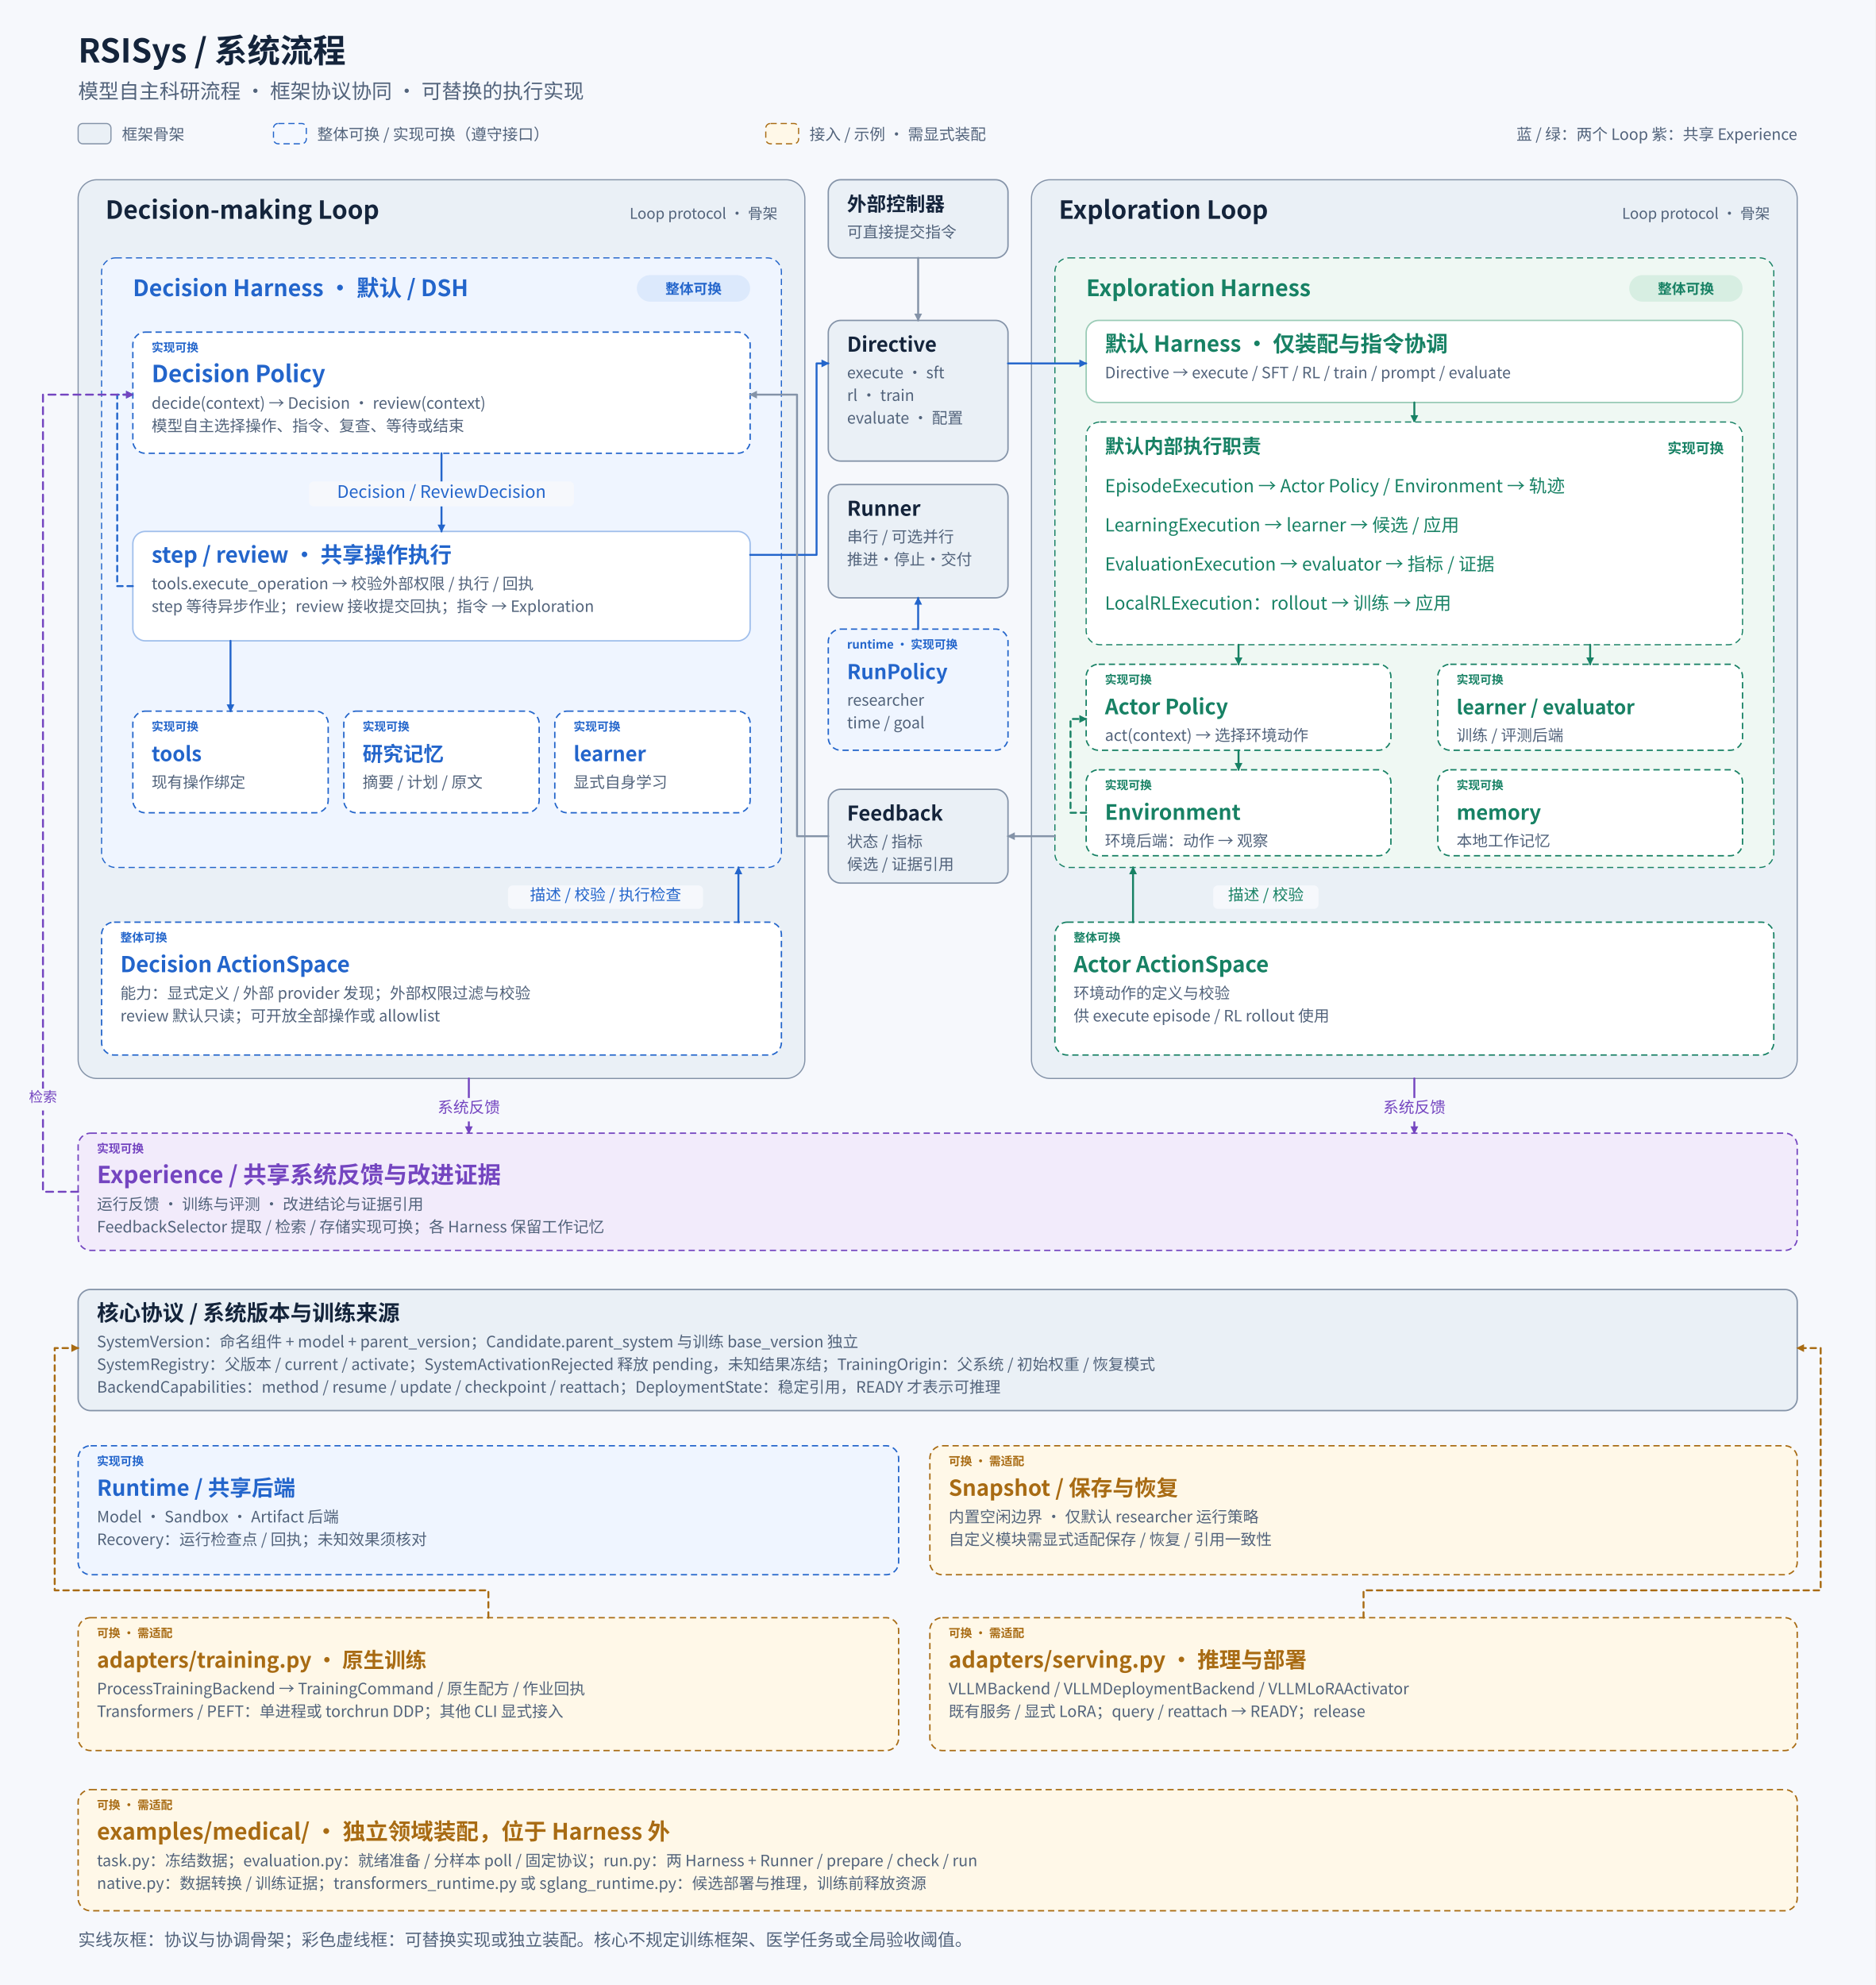
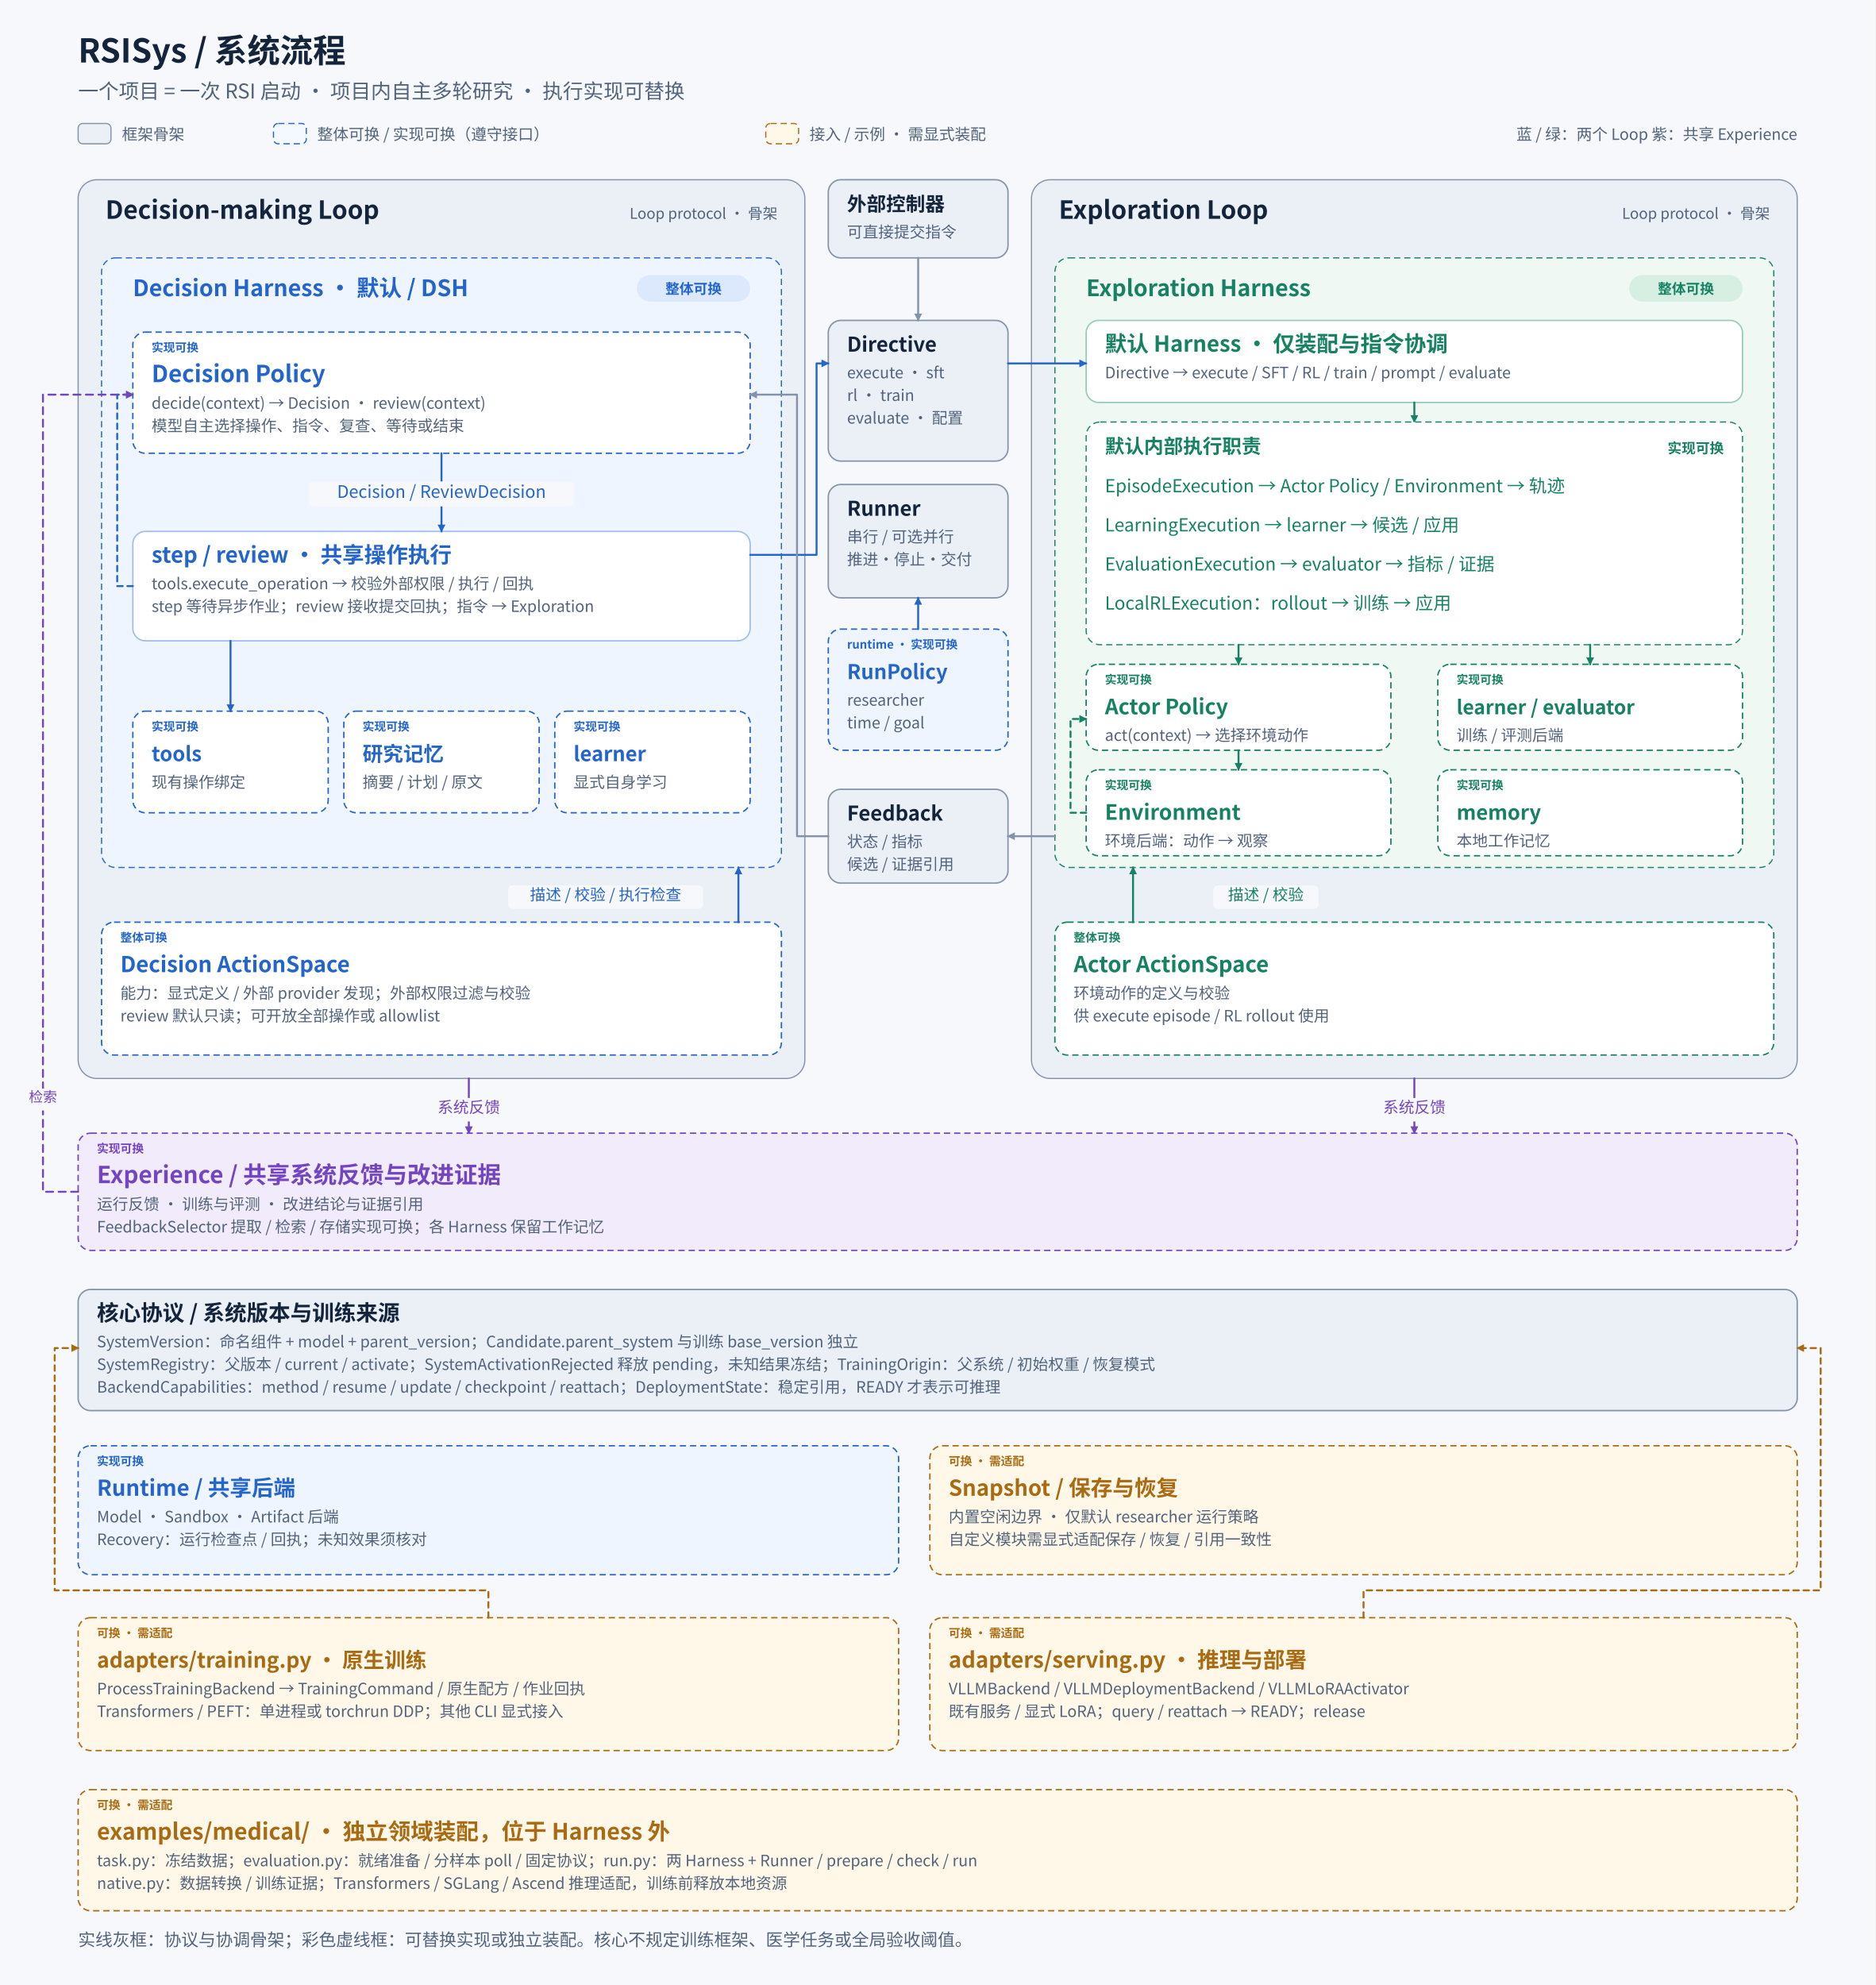
<svg xmlns="http://www.w3.org/2000/svg" width="2400" height="2540" viewBox="0 0 2400 2540" role="img" aria-labelledby="title desc">
  <defs>
    <marker id="arrow-gray" markerWidth="10" markerHeight="10" refX="8.7" refY="5" orient="auto" markerUnits="userSpaceOnUse">
      <path d="M 0 0 L 10 5 L 0 10 Z" fill="#8493A8" />
    </marker>
    <marker id="arrow-blue" markerWidth="10" markerHeight="10" refX="8.7" refY="5" orient="auto" markerUnits="userSpaceOnUse">
      <path d="M 0 0 L 10 5 L 0 10 Z" fill="#2365CB" />
    </marker>
    <marker id="arrow-green" markerWidth="10" markerHeight="10" refX="8.7" refY="5" orient="auto" markerUnits="userSpaceOnUse">
      <path d="M 0 0 L 10 5 L 0 10 Z" fill="#178164" />
    </marker>
    <marker id="arrow-purple" markerWidth="10" markerHeight="10" refX="8.7" refY="5" orient="auto" markerUnits="userSpaceOnUse">
      <path d="M 0 0 L 10 5 L 0 10 Z" fill="#7445C0" />
    </marker>
    <marker id="arrow-amber" markerWidth="10" markerHeight="10" refX="8.7" refY="5" orient="auto" markerUnits="userSpaceOnUse">
      <path d="M 0 0 L 10 5 L 0 10 Z" fill="#A86B13" />
    </marker>
  </defs>
  <rect width="2400" height="2540" fill="#F6F8FC" />
  <text x="100" y="80" font-family="'PingFang SC', 'Noto Sans CJK SC', 'Microsoft YaHei', sans-serif" font-size="42" font-weight="750" fill="#14243B" text-anchor="start">RSISys / 系统流程</text>
-   <text x="100" y="126" font-family="'PingFang SC', 'Noto Sans CJK SC', 'Microsoft YaHei', sans-serif" font-size="26" font-weight="400" fill="#52637B" text-anchor="start">模型自主科研流程 · 框架协议协同 · 可替换的执行实现</text>
+   <text x="100" y="126" font-family="'PingFang SC', 'Noto Sans CJK SC', 'Microsoft YaHei', sans-serif" font-size="26" font-weight="400" fill="#52637B" text-anchor="start">一个项目 = 一次 RSI 启动 · 项目内自主多轮研究 · 执行实现可替换</text>
  <rect x="100" y="158" width="42" height="26" rx="6" fill="#EAF0F6" stroke="#8493A8" stroke-width="1.5" />
  <text x="156" y="179" font-family="'PingFang SC', 'Noto Sans CJK SC', 'Microsoft YaHei', sans-serif" font-size="20" font-weight="400" fill="#52637B" text-anchor="start">框架骨架</text>
  <rect x="350" y="158" width="42" height="26" rx="6" fill="#F4F8FF" stroke="#2365CB" stroke-width="1.5" stroke-dasharray="8 5" />
  <text x="406" y="179" font-family="'PingFang SC', 'Noto Sans CJK SC', 'Microsoft YaHei', sans-serif" font-size="20" font-weight="400" fill="#52637B" text-anchor="start">整体可换 / 实现可换（遵守接口）</text>
  <rect x="980" y="158" width="42" height="26" rx="6" fill="#FFF8E8" stroke="#A86B13" stroke-width="1.5" stroke-dasharray="8 5" />
  <text x="1036" y="179" font-family="'PingFang SC', 'Noto Sans CJK SC', 'Microsoft YaHei', sans-serif" font-size="20" font-weight="400" fill="#52637B" text-anchor="start">接入 / 示例 · 需显式装配</text>
  <text x="2300" y="179" font-family="'PingFang SC', 'Noto Sans CJK SC', 'Microsoft YaHei', sans-serif" font-size="20" font-weight="400" fill="#52637B" text-anchor="end">蓝 / 绿：两个 Loop    紫：共享 Experience</text>
  <rect x="100" y="230" width="930" height="1150" rx="24" fill="#EAF0F6" stroke="#8493A8" stroke-width="1.5" />
  <text x="135" y="280" font-family="'PingFang SC', 'Noto Sans CJK SC', 'Microsoft YaHei', sans-serif" font-size="32" font-weight="700" fill="#14243B" text-anchor="start">Decision-making Loop</text>
  <text x="995" y="280" font-family="'PingFang SC', 'Noto Sans CJK SC', 'Microsoft YaHei', sans-serif" font-size="19" font-weight="400" fill="#52637B" text-anchor="end">Loop protocol · 骨架</text>
  <rect x="1320" y="230" width="980" height="1150" rx="24" fill="#EAF0F6" stroke="#8493A8" stroke-width="1.5" />
  <text x="1355" y="280" font-family="'PingFang SC', 'Noto Sans CJK SC', 'Microsoft YaHei', sans-serif" font-size="32" font-weight="700" fill="#14243B" text-anchor="start">Exploration Loop</text>
  <text x="2265" y="280" font-family="'PingFang SC', 'Noto Sans CJK SC', 'Microsoft YaHei', sans-serif" font-size="19" font-weight="400" fill="#52637B" text-anchor="end">Loop protocol · 骨架</text>
  <g id="decision-harness">
    <rect x="130" y="330" width="870" height="780" rx="18" fill="#EFF5FF" stroke="#2365CB" stroke-width="1.5" stroke-dasharray="8 5" />
    <text x="170" y="379" font-family="'PingFang SC', 'Noto Sans CJK SC', 'Microsoft YaHei', sans-serif" font-size="29" font-weight="650" fill="#2365CB" text-anchor="start">Decision Harness · 默认 / DSH</text>
    <rect x="815" y="352" width="145" height="34" rx="17" fill="#DCE9FC" stroke="none" stroke-width="0" />
    <text x="887.5" y="376" font-family="'PingFang SC', 'Noto Sans CJK SC', 'Microsoft YaHei', sans-serif" font-size="18" font-weight="600" fill="#2365CB" text-anchor="middle">整体可换</text>
    <g id="decision-policy">
      <rect x="170" y="425" width="790" height="155" rx="16" fill="#FFFFFF" stroke="#2365CB" stroke-width="1.8" stroke-dasharray="8 5" />
      <text x="194" y="450" font-family="'PingFang SC', 'Noto Sans CJK SC', 'Microsoft YaHei', sans-serif" font-size="15" font-weight="700" fill="#2365CB" text-anchor="start">实现可换</text>
      <text x="194" y="489" font-family="'PingFang SC', 'Noto Sans CJK SC', 'Microsoft YaHei', sans-serif" font-size="30" font-weight="650" fill="#2365CB" text-anchor="start">Decision Policy</text>
      <text x="194" y="523" font-family="'PingFang SC', 'Noto Sans CJK SC', 'Microsoft YaHei', sans-serif" font-size="20" font-weight="400" fill="#52637B" text-anchor="start">decide(context) → Decision · review(context)</text>
      <text x="194" y="552" font-family="'PingFang SC', 'Noto Sans CJK SC', 'Microsoft YaHei', sans-serif" font-size="20" font-weight="400" fill="#52637B" text-anchor="start">模型自主选择操作、指令、复查、等待或结束</text>
    </g>
    <g id="decision-execution">
      <rect x="170" y="680" width="790" height="140" rx="16" fill="#FFFFFF" stroke="#9FBEEB" stroke-width="1.8" />
      <text x="194" y="720" font-family="'PingFang SC', 'Noto Sans CJK SC', 'Microsoft YaHei', sans-serif" font-size="28" font-weight="650" fill="#2365CB" text-anchor="start">step / review · 共享操作执行</text>
      <text x="194" y="754" font-family="'PingFang SC', 'Noto Sans CJK SC', 'Microsoft YaHei', sans-serif" font-size="20" font-weight="400" fill="#52637B" text-anchor="start">tools.execute_operation → 校验外部权限 / 执行 / 回执</text>
      <text x="194" y="783" font-family="'PingFang SC', 'Noto Sans CJK SC', 'Microsoft YaHei', sans-serif" font-size="20" font-weight="400" fill="#52637B" text-anchor="start">step 等待异步作业；review 接收提交回执；指令 → Exploration</text>
    </g>
    <path d="M 565 580 V 680" fill="none" stroke="#2365CB" stroke-width="2.5" stroke-linejoin="round" stroke-linecap="round" marker-end="url(#arrow-blue)" />
    <rect x="395.5" y="616" width="339.0" height="32" rx="6" fill="#F6F8FC" stroke="none" stroke-width="0" />
    <text x="565" y="637" font-family="'PingFang SC', 'Noto Sans CJK SC', 'Microsoft YaHei', sans-serif" font-size="22" font-weight="400" fill="#2365CB" text-anchor="middle">Decision / ReviewDecision</text>
    <path d="M 170 750 H 150 V 505 H 170" fill="none" stroke="#2365CB" stroke-width="2.5" stroke-linejoin="round" stroke-linecap="round" marker-end="url(#arrow-blue)" stroke-dasharray="7 6" />
    <g id="decision-tools">
      <rect x="170" y="910" width="250" height="130" rx="16" fill="#FFFFFF" stroke="#2365CB" stroke-width="1.8" stroke-dasharray="8 5" />
      <text x="194" y="935" font-family="'PingFang SC', 'Noto Sans CJK SC', 'Microsoft YaHei', sans-serif" font-size="15" font-weight="700" fill="#2365CB" text-anchor="start">实现可换</text>
      <text x="194" y="974" font-family="'PingFang SC', 'Noto Sans CJK SC', 'Microsoft YaHei', sans-serif" font-size="26" font-weight="650" fill="#2365CB" text-anchor="start">tools</text>
      <text x="194" y="1008" font-family="'PingFang SC', 'Noto Sans CJK SC', 'Microsoft YaHei', sans-serif" font-size="20" font-weight="400" fill="#52637B" text-anchor="start">现有操作绑定</text>
    </g>
    <g id="decision-memory">
      <rect x="440" y="910" width="250" height="130" rx="16" fill="#FFFFFF" stroke="#2365CB" stroke-width="1.8" stroke-dasharray="8 5" />
      <text x="464" y="935" font-family="'PingFang SC', 'Noto Sans CJK SC', 'Microsoft YaHei', sans-serif" font-size="15" font-weight="700" fill="#2365CB" text-anchor="start">实现可换</text>
      <text x="464" y="974" font-family="'PingFang SC', 'Noto Sans CJK SC', 'Microsoft YaHei', sans-serif" font-size="26" font-weight="650" fill="#2365CB" text-anchor="start">研究记忆</text>
      <text x="464" y="1008" font-family="'PingFang SC', 'Noto Sans CJK SC', 'Microsoft YaHei', sans-serif" font-size="20" font-weight="400" fill="#52637B" text-anchor="start">摘要 / 计划 / 原文</text>
    </g>
    <g id="decision-learner">
      <rect x="710" y="910" width="250" height="130" rx="16" fill="#FFFFFF" stroke="#2365CB" stroke-width="1.8" stroke-dasharray="8 5" />
      <text x="734" y="935" font-family="'PingFang SC', 'Noto Sans CJK SC', 'Microsoft YaHei', sans-serif" font-size="15" font-weight="700" fill="#2365CB" text-anchor="start">实现可换</text>
      <text x="734" y="974" font-family="'PingFang SC', 'Noto Sans CJK SC', 'Microsoft YaHei', sans-serif" font-size="26" font-weight="650" fill="#2365CB" text-anchor="start">learner</text>
      <text x="734" y="1008" font-family="'PingFang SC', 'Noto Sans CJK SC', 'Microsoft YaHei', sans-serif" font-size="20" font-weight="400" fill="#52637B" text-anchor="start">显式自身学习</text>
    </g>
    <path d="M 295 820 V 910" fill="none" stroke="#2365CB" stroke-width="2.5" stroke-linejoin="round" stroke-linecap="round" marker-end="url(#arrow-blue)" />
  </g>
  <g id="decision-action-space">
    <rect x="130" y="1180" width="870" height="170" rx="16" fill="#FFFFFF" stroke="#2365CB" stroke-width="1.8" stroke-dasharray="8 5" />
    <text x="154" y="1205" font-family="'PingFang SC', 'Noto Sans CJK SC', 'Microsoft YaHei', sans-serif" font-size="15" font-weight="700" fill="#2365CB" text-anchor="start">整体可换</text>
    <text x="154" y="1244" font-family="'PingFang SC', 'Noto Sans CJK SC', 'Microsoft YaHei', sans-serif" font-size="28" font-weight="650" fill="#2365CB" text-anchor="start">Decision ActionSpace</text>
    <text x="154" y="1278" font-family="'PingFang SC', 'Noto Sans CJK SC', 'Microsoft YaHei', sans-serif" font-size="20" font-weight="400" fill="#52637B" text-anchor="start">能力：显式定义 / 外部 provider 发现；外部权限过滤与校验</text>
    <text x="154" y="1307" font-family="'PingFang SC', 'Noto Sans CJK SC', 'Microsoft YaHei', sans-serif" font-size="20" font-weight="400" fill="#52637B" text-anchor="start">review 默认只读；可开放全部操作或 allowlist</text>
  </g>
  <path d="M 945 1180 V 1110" fill="none" stroke="#2365CB" stroke-width="2.5" stroke-linejoin="round" stroke-linecap="round" marker-end="url(#arrow-blue)" />
  <rect x="650.2" y="1133" width="249.6" height="30" rx="6" fill="#F6F8FC" stroke="none" stroke-width="0" />
  <text x="775" y="1152" font-family="'PingFang SC', 'Noto Sans CJK SC', 'Microsoft YaHei', sans-serif" font-size="20" font-weight="400" fill="#2365CB" text-anchor="middle">描述 / 校验 / 执行检查</text>
  <g id="exploration-harness">
    <rect x="1350" y="330" width="920" height="780" rx="18" fill="#EFF8F3" stroke="#178164" stroke-width="1.5" stroke-dasharray="8 5" />
    <text x="1390" y="379" font-family="'PingFang SC', 'Noto Sans CJK SC', 'Microsoft YaHei', sans-serif" font-size="29" font-weight="650" fill="#178164" text-anchor="start">Exploration Harness</text>
    <rect x="2085" y="352" width="145" height="34" rx="17" fill="#D7EEE2" stroke="none" stroke-width="0" />
    <text x="2157.5" y="376" font-family="'PingFang SC', 'Noto Sans CJK SC', 'Microsoft YaHei', sans-serif" font-size="18" font-weight="600" fill="#178164" text-anchor="middle">整体可换</text>
    <g id="directive-dispatch">
      <rect x="1390" y="410" width="840" height="105" rx="16" fill="#FFFFFF" stroke="#9ACBB6" stroke-width="1.8" />
      <text x="1414" y="450" font-family="'PingFang SC', 'Noto Sans CJK SC', 'Microsoft YaHei', sans-serif" font-size="28" font-weight="650" fill="#178164" text-anchor="start">默认 Harness · 仅装配与指令协调</text>
      <text x="1414" y="484" font-family="'PingFang SC', 'Noto Sans CJK SC', 'Microsoft YaHei', sans-serif" font-size="20" font-weight="400" fill="#52637B" text-anchor="start">Directive → execute / SFT / RL / train / prompt / evaluate</text>
    </g>
    <path d="M 1810 515 V 540" fill="none" stroke="#178164" stroke-width="2.5" stroke-linejoin="round" stroke-linecap="round" marker-end="url(#arrow-green)" />
    <g id="exploration-execution">
      <rect x="1390" y="540" width="840" height="285" rx="18" fill="#FFFFFF" stroke="#178164" stroke-width="1.5" stroke-dasharray="8 5" />
      <text x="1414" y="580" font-family="'PingFang SC', 'Noto Sans CJK SC', 'Microsoft YaHei', sans-serif" font-size="25" font-weight="650" fill="#178164" text-anchor="start">默认内部执行职责</text>
      <text x="2206" y="580" font-family="'PingFang SC', 'Noto Sans CJK SC', 'Microsoft YaHei', sans-serif" font-size="18" font-weight="600" fill="#178164" text-anchor="end">实现可换</text>
      <text x="1414" y="630" font-family="'PingFang SC', 'Noto Sans CJK SC', 'Microsoft YaHei', sans-serif" font-size="23" font-weight="500" fill="#178164" text-anchor="start">EpisodeExecution → Actor Policy / Environment → 轨迹</text>
      <text x="1414" y="680" font-family="'PingFang SC', 'Noto Sans CJK SC', 'Microsoft YaHei', sans-serif" font-size="23" font-weight="500" fill="#178164" text-anchor="start">LearningExecution → learner → 候选 / 应用</text>
      <text x="1414" y="730" font-family="'PingFang SC', 'Noto Sans CJK SC', 'Microsoft YaHei', sans-serif" font-size="23" font-weight="500" fill="#178164" text-anchor="start">EvaluationExecution → evaluator → 指标 / 证据</text>
      <text x="1414" y="780" font-family="'PingFang SC', 'Noto Sans CJK SC', 'Microsoft YaHei', sans-serif" font-size="23" font-weight="500" fill="#178164" text-anchor="start">LocalRLExecution：rollout → 训练 → 应用</text>
    </g>
    <g id="exploration-policy">
      <rect x="1390" y="850" width="390" height="110" rx="16" fill="#FFFFFF" stroke="#178164" stroke-width="1.8" stroke-dasharray="8 5" />
      <text x="1414" y="875" font-family="'PingFang SC', 'Noto Sans CJK SC', 'Microsoft YaHei', sans-serif" font-size="15" font-weight="700" fill="#178164" text-anchor="start">实现可换</text>
      <text x="1414" y="914" font-family="'PingFang SC', 'Noto Sans CJK SC', 'Microsoft YaHei', sans-serif" font-size="27" font-weight="650" fill="#178164" text-anchor="start">Actor Policy</text>
      <text x="1414" y="948" font-family="'PingFang SC', 'Noto Sans CJK SC', 'Microsoft YaHei', sans-serif" font-size="20" font-weight="400" fill="#52637B" text-anchor="start">act(context) → 选择环境动作</text>
    </g>
    <g id="system-execution">
      <rect x="1840" y="850" width="390" height="110" rx="16" fill="#FFFFFF" stroke="#178164" stroke-width="1.8" stroke-dasharray="8 5" />
      <text x="1864" y="875" font-family="'PingFang SC', 'Noto Sans CJK SC', 'Microsoft YaHei', sans-serif" font-size="15" font-weight="700" fill="#178164" text-anchor="start">实现可换</text>
      <text x="1864" y="914" font-family="'PingFang SC', 'Noto Sans CJK SC', 'Microsoft YaHei', sans-serif" font-size="25" font-weight="650" fill="#178164" text-anchor="start">learner / evaluator</text>
      <text x="1864" y="948" font-family="'PingFang SC', 'Noto Sans CJK SC', 'Microsoft YaHei', sans-serif" font-size="20" font-weight="400" fill="#52637B" text-anchor="start">训练 / 评测后端</text>
    </g>
    <g id="environment">
      <rect x="1390" y="985" width="390" height="110" rx="16" fill="#FFFFFF" stroke="#178164" stroke-width="1.8" stroke-dasharray="8 5" />
      <text x="1414" y="1010" font-family="'PingFang SC', 'Noto Sans CJK SC', 'Microsoft YaHei', sans-serif" font-size="15" font-weight="700" fill="#178164" text-anchor="start">实现可换</text>
      <text x="1414" y="1049" font-family="'PingFang SC', 'Noto Sans CJK SC', 'Microsoft YaHei', sans-serif" font-size="27" font-weight="650" fill="#178164" text-anchor="start">Environment</text>
      <text x="1414" y="1083" font-family="'PingFang SC', 'Noto Sans CJK SC', 'Microsoft YaHei', sans-serif" font-size="20" font-weight="400" fill="#52637B" text-anchor="start">环境后端：动作 → 观察</text>
    </g>
    <g id="exploration-memory">
      <rect x="1840" y="985" width="390" height="110" rx="16" fill="#FFFFFF" stroke="#178164" stroke-width="1.8" stroke-dasharray="8 5" />
      <text x="1864" y="1010" font-family="'PingFang SC', 'Noto Sans CJK SC', 'Microsoft YaHei', sans-serif" font-size="15" font-weight="700" fill="#178164" text-anchor="start">实现可换</text>
      <text x="1864" y="1049" font-family="'PingFang SC', 'Noto Sans CJK SC', 'Microsoft YaHei', sans-serif" font-size="26" font-weight="650" fill="#178164" text-anchor="start">memory</text>
      <text x="1864" y="1083" font-family="'PingFang SC', 'Noto Sans CJK SC', 'Microsoft YaHei', sans-serif" font-size="20" font-weight="400" fill="#52637B" text-anchor="start">本地工作记忆</text>
    </g>
    <path d="M 1585 825 V 850" fill="none" stroke="#178164" stroke-width="2.5" stroke-linejoin="round" stroke-linecap="round" marker-end="url(#arrow-green)" />
    <path d="M 2035 825 V 850" fill="none" stroke="#178164" stroke-width="2.5" stroke-linejoin="round" stroke-linecap="round" marker-end="url(#arrow-green)" />
    <path d="M 1585 960 V 985" fill="none" stroke="#178164" stroke-width="2.5" stroke-linejoin="round" stroke-linecap="round" marker-end="url(#arrow-green)" />
    <path d="M 1390 1040 H 1370 V 920 H 1390" fill="none" stroke="#178164" stroke-width="2.5" stroke-linejoin="round" stroke-linecap="round" marker-end="url(#arrow-green)" stroke-dasharray="7 6" />
  </g>
  <g id="exploration-action-space">
    <rect x="1350" y="1180" width="920" height="170" rx="16" fill="#FFFFFF" stroke="#178164" stroke-width="1.8" stroke-dasharray="8 5" />
    <text x="1374" y="1205" font-family="'PingFang SC', 'Noto Sans CJK SC', 'Microsoft YaHei', sans-serif" font-size="15" font-weight="700" fill="#178164" text-anchor="start">整体可换</text>
    <text x="1374" y="1244" font-family="'PingFang SC', 'Noto Sans CJK SC', 'Microsoft YaHei', sans-serif" font-size="28" font-weight="650" fill="#178164" text-anchor="start">Actor ActionSpace</text>
    <text x="1374" y="1278" font-family="'PingFang SC', 'Noto Sans CJK SC', 'Microsoft YaHei', sans-serif" font-size="20" font-weight="400" fill="#52637B" text-anchor="start">环境动作的定义与校验</text>
    <text x="1374" y="1307" font-family="'PingFang SC', 'Noto Sans CJK SC', 'Microsoft YaHei', sans-serif" font-size="20" font-weight="400" fill="#52637B" text-anchor="start">供 execute episode / RL rollout 使用</text>
  </g>
  <path d="M 1450 1180 V 1110" fill="none" stroke="#178164" stroke-width="2.5" stroke-linejoin="round" stroke-linecap="round" marker-end="url(#arrow-green)" />
  <rect x="1552.6" y="1133" width="134.8" height="30" rx="6" fill="#F6F8FC" stroke="none" stroke-width="0" />
  <text x="1620" y="1152" font-family="'PingFang SC', 'Noto Sans CJK SC', 'Microsoft YaHei', sans-serif" font-size="20" font-weight="400" fill="#178164" text-anchor="middle">描述 / 校验</text>
  <g id="external-system">
    <rect x="1060" y="230" width="230" height="100" rx="16" fill="#EAF0F6" stroke="#8493A8" stroke-width="1.8" />
    <text x="1084" y="270" font-family="'PingFang SC', 'Noto Sans CJK SC', 'Microsoft YaHei', sans-serif" font-size="25" font-weight="650" fill="#14243B" text-anchor="start">外部控制器</text>
    <text x="1084" y="304" font-family="'PingFang SC', 'Noto Sans CJK SC', 'Microsoft YaHei', sans-serif" font-size="20" font-weight="400" fill="#52637B" text-anchor="start">可直接提交指令</text>
  </g>
  <g id="directive">
    <rect x="1060" y="410" width="230" height="180" rx="16" fill="#EAF0F6" stroke="#8493A8" stroke-width="1.8" />
    <text x="1084" y="450" font-family="'PingFang SC', 'Noto Sans CJK SC', 'Microsoft YaHei', sans-serif" font-size="26" font-weight="650" fill="#14243B" text-anchor="start">Directive</text>
    <text x="1084" y="484" font-family="'PingFang SC', 'Noto Sans CJK SC', 'Microsoft YaHei', sans-serif" font-size="20" font-weight="400" fill="#52637B" text-anchor="start">execute · sft</text>
    <text x="1084" y="513" font-family="'PingFang SC', 'Noto Sans CJK SC', 'Microsoft YaHei', sans-serif" font-size="20" font-weight="400" fill="#52637B" text-anchor="start">rl · train</text>
    <text x="1084" y="542" font-family="'PingFang SC', 'Noto Sans CJK SC', 'Microsoft YaHei', sans-serif" font-size="20" font-weight="400" fill="#52637B" text-anchor="start">evaluate · 配置</text>
  </g>
  <path d="M 1175 330 V 410" fill="none" stroke="#8493A8" stroke-width="2.5" stroke-linejoin="round" stroke-linecap="round" marker-end="url(#arrow-gray)" />
  <path d="M 960 710 H 1045 V 465 H 1060" fill="none" stroke="#2365CB" stroke-width="2.5" stroke-linejoin="round" stroke-linecap="round" marker-end="url(#arrow-blue)" />
  <path d="M 1290 465 H 1390" fill="none" stroke="#2365CB" stroke-width="2.5" stroke-linejoin="round" stroke-linecap="round" marker-end="url(#arrow-blue)" />
  <g id="runner">
    <rect x="1060" y="620" width="230" height="145" rx="16" fill="#EAF0F6" stroke="#8493A8" stroke-width="1.8" />
    <text x="1084" y="660" font-family="'PingFang SC', 'Noto Sans CJK SC', 'Microsoft YaHei', sans-serif" font-size="26" font-weight="650" fill="#14243B" text-anchor="start">Runner</text>
    <text x="1084" y="694" font-family="'PingFang SC', 'Noto Sans CJK SC', 'Microsoft YaHei', sans-serif" font-size="20" font-weight="400" fill="#52637B" text-anchor="start">串行 / 可选并行</text>
    <text x="1084" y="723" font-family="'PingFang SC', 'Noto Sans CJK SC', 'Microsoft YaHei', sans-serif" font-size="20" font-weight="400" fill="#52637B" text-anchor="start">推进·停止·交付</text>
  </g>
  <g id="run-policy">
    <rect x="1060" y="805" width="230" height="155" rx="16" fill="#EFF5FF" stroke="#2365CB" stroke-width="1.8" stroke-dasharray="8 5" />
    <text x="1084" y="830" font-family="'PingFang SC', 'Noto Sans CJK SC', 'Microsoft YaHei', sans-serif" font-size="15" font-weight="700" fill="#2365CB" text-anchor="start">runtime · 实现可换</text>
    <text x="1084" y="869" font-family="'PingFang SC', 'Noto Sans CJK SC', 'Microsoft YaHei', sans-serif" font-size="26" font-weight="650" fill="#2365CB" text-anchor="start">RunPolicy</text>
    <text x="1084" y="903" font-family="'PingFang SC', 'Noto Sans CJK SC', 'Microsoft YaHei', sans-serif" font-size="20" font-weight="400" fill="#52637B" text-anchor="start">researcher</text>
    <text x="1084" y="932" font-family="'PingFang SC', 'Noto Sans CJK SC', 'Microsoft YaHei', sans-serif" font-size="20" font-weight="400" fill="#52637B" text-anchor="start">time / goal</text>
  </g>
  <path d="M 1175 805 V 765" fill="none" stroke="#2365CB" stroke-width="2.5" stroke-linejoin="round" stroke-linecap="round" marker-end="url(#arrow-blue)" />
  <g id="feedback">
    <rect x="1060" y="1010" width="230" height="120" rx="16" fill="#EAF0F6" stroke="#8493A8" stroke-width="1.8" />
    <text x="1084" y="1050" font-family="'PingFang SC', 'Noto Sans CJK SC', 'Microsoft YaHei', sans-serif" font-size="26" font-weight="650" fill="#14243B" text-anchor="start">Feedback</text>
    <text x="1084" y="1084" font-family="'PingFang SC', 'Noto Sans CJK SC', 'Microsoft YaHei', sans-serif" font-size="20" font-weight="400" fill="#52637B" text-anchor="start">状态 / 指标</text>
    <text x="1084" y="1113" font-family="'PingFang SC', 'Noto Sans CJK SC', 'Microsoft YaHei', sans-serif" font-size="20" font-weight="400" fill="#52637B" text-anchor="start">候选 / 证据引用</text>
  </g>
  <path d="M 1350 1070 H 1290" fill="none" stroke="#8493A8" stroke-width="2.5" stroke-linejoin="round" stroke-linecap="round" marker-end="url(#arrow-gray)" />
  <path d="M 1060 1070 H 1020 V 505 H 960" fill="none" stroke="#8493A8" stroke-width="2.5" stroke-linejoin="round" stroke-linecap="round" marker-end="url(#arrow-gray)" />
  <path d="M 600 1380 V 1450" fill="none" stroke="#7445C0" stroke-width="2.5" stroke-linejoin="round" stroke-linecap="round" marker-end="url(#arrow-purple)" />
  <rect x="550.0" y="1405" width="100" height="30" rx="6" fill="#F6F8FC" stroke="none" stroke-width="0" />
  <text x="600" y="1424" font-family="'PingFang SC', 'Noto Sans CJK SC', 'Microsoft YaHei', sans-serif" font-size="20" font-weight="400" fill="#7445C0" text-anchor="middle">系统反馈</text>
  <path d="M 1810 1380 V 1450" fill="none" stroke="#7445C0" stroke-width="2.5" stroke-linejoin="round" stroke-linecap="round" marker-end="url(#arrow-purple)" />
  <rect x="1760.0" y="1405" width="100" height="30" rx="6" fill="#F6F8FC" stroke="none" stroke-width="0" />
  <text x="1810" y="1424" font-family="'PingFang SC', 'Noto Sans CJK SC', 'Microsoft YaHei', sans-serif" font-size="20" font-weight="400" fill="#7445C0" text-anchor="middle">系统反馈</text>
  <g id="experience">
    <rect x="100" y="1450" width="2200" height="150" rx="16" fill="#F2EBFB" stroke="#7445C0" stroke-width="1.8" stroke-dasharray="8 5" />
    <text x="124" y="1475" font-family="'PingFang SC', 'Noto Sans CJK SC', 'Microsoft YaHei', sans-serif" font-size="15" font-weight="700" fill="#7445C0" text-anchor="start">实现可换</text>
    <text x="124" y="1514" font-family="'PingFang SC', 'Noto Sans CJK SC', 'Microsoft YaHei', sans-serif" font-size="30" font-weight="650" fill="#7445C0" text-anchor="start">Experience / 共享系统反馈与改进证据</text>
    <text x="124" y="1548" font-family="'PingFang SC', 'Noto Sans CJK SC', 'Microsoft YaHei', sans-serif" font-size="20" font-weight="400" fill="#52637B" text-anchor="start">运行反馈 · 训练与评测 · 改进结论与证据引用</text>
    <text x="124" y="1577" font-family="'PingFang SC', 'Noto Sans CJK SC', 'Microsoft YaHei', sans-serif" font-size="20" font-weight="400" fill="#52637B" text-anchor="start">FeedbackSelector 提取 / 检索 / 存储实现可换；各 Harness 保留工作记忆</text>
  </g>
  <path d="M 100 1525 H 55 V 505 H 170" fill="none" stroke="#7445C0" stroke-width="2.5" stroke-linejoin="round" stroke-linecap="round" marker-end="url(#arrow-purple)" stroke-dasharray="9 7" />
  <rect x="27.0" y="1393" width="56" height="28" rx="6" fill="#F6F8FC" stroke="none" stroke-width="0" />
  <text x="55" y="1410" font-family="'PingFang SC', 'Noto Sans CJK SC', 'Microsoft YaHei', sans-serif" font-size="18" font-weight="400" fill="#7445C0" text-anchor="middle">检索</text>
  <g id="system-versions">
    <rect x="100" y="1650" width="2200" height="155" rx="16" fill="#EAF0F6" stroke="#8493A8" stroke-width="1.8" />
    <text x="124" y="1690" font-family="'PingFang SC', 'Noto Sans CJK SC', 'Microsoft YaHei', sans-serif" font-size="28" font-weight="650" fill="#14243B" text-anchor="start">核心协议 / 系统版本与训练来源</text>
    <text x="124" y="1724" font-family="'PingFang SC', 'Noto Sans CJK SC', 'Microsoft YaHei', sans-serif" font-size="20" font-weight="400" fill="#52637B" text-anchor="start">SystemVersion：命名组件 + model + parent_version；Candidate.parent_system 与训练 base_version 独立</text>
    <text x="124" y="1753" font-family="'PingFang SC', 'Noto Sans CJK SC', 'Microsoft YaHei', sans-serif" font-size="20" font-weight="400" fill="#52637B" text-anchor="start">SystemRegistry：父版本 / current / activate；SystemActivationRejected 释放 pending，未知结果冻结；TrainingOrigin：父系统 / 初始权重 / 恢复模式</text>
    <text x="124" y="1782" font-family="'PingFang SC', 'Noto Sans CJK SC', 'Microsoft YaHei', sans-serif" font-size="20" font-weight="400" fill="#52637B" text-anchor="start">BackendCapabilities：method / resume / update / checkpoint / reattach；DeploymentState：稳定引用，READY 才表示可推理</text>
  </g>
  <g id="runtime-backends">
    <rect x="100" y="1850" width="1050" height="165" rx="16" fill="#EFF5FF" stroke="#2365CB" stroke-width="1.8" stroke-dasharray="8 5" />
    <text x="124" y="1875" font-family="'PingFang SC', 'Noto Sans CJK SC', 'Microsoft YaHei', sans-serif" font-size="15" font-weight="700" fill="#2365CB" text-anchor="start">实现可换</text>
    <text x="124" y="1914" font-family="'PingFang SC', 'Noto Sans CJK SC', 'Microsoft YaHei', sans-serif" font-size="28" font-weight="650" fill="#2365CB" text-anchor="start">Runtime / 共享后端</text>
    <text x="124" y="1948" font-family="'PingFang SC', 'Noto Sans CJK SC', 'Microsoft YaHei', sans-serif" font-size="20" font-weight="400" fill="#52637B" text-anchor="start">Model · Sandbox · Artifact 后端</text>
    <text x="124" y="1977" font-family="'PingFang SC', 'Noto Sans CJK SC', 'Microsoft YaHei', sans-serif" font-size="20" font-weight="400" fill="#52637B" text-anchor="start">Recovery：运行检查点 / 回执；未知效果须核对</text>
  </g>
  <g id="snapshot">
    <rect x="1190" y="1850" width="1110" height="165" rx="16" fill="#FFF8E8" stroke="#A86B13" stroke-width="1.8" stroke-dasharray="8 5" />
    <text x="1214" y="1875" font-family="'PingFang SC', 'Noto Sans CJK SC', 'Microsoft YaHei', sans-serif" font-size="15" font-weight="700" fill="#A86B13" text-anchor="start">可换 · 需适配</text>
    <text x="1214" y="1914" font-family="'PingFang SC', 'Noto Sans CJK SC', 'Microsoft YaHei', sans-serif" font-size="28" font-weight="650" fill="#A86B13" text-anchor="start">Snapshot / 保存与恢复</text>
    <text x="1214" y="1948" font-family="'PingFang SC', 'Noto Sans CJK SC', 'Microsoft YaHei', sans-serif" font-size="20" font-weight="400" fill="#52637B" text-anchor="start">内置空闲边界 · 仅默认 researcher 运行策略</text>
    <text x="1214" y="1977" font-family="'PingFang SC', 'Noto Sans CJK SC', 'Microsoft YaHei', sans-serif" font-size="20" font-weight="400" fill="#52637B" text-anchor="start">自定义模块需显式适配保存 / 恢复 / 引用一致性</text>
  </g>
  <g id="training-adapter">
    <rect x="100" y="2070" width="1050" height="170" rx="16" fill="#FFF8E8" stroke="#A86B13" stroke-width="1.8" stroke-dasharray="8 5" />
    <text x="124" y="2095" font-family="'PingFang SC', 'Noto Sans CJK SC', 'Microsoft YaHei', sans-serif" font-size="15" font-weight="700" fill="#A86B13" text-anchor="start">可换 · 需适配</text>
    <text x="124" y="2134" font-family="'PingFang SC', 'Noto Sans CJK SC', 'Microsoft YaHei', sans-serif" font-size="27" font-weight="650" fill="#A86B13" text-anchor="start">adapters/training.py · 原生训练</text>
    <text x="124" y="2168" font-family="'PingFang SC', 'Noto Sans CJK SC', 'Microsoft YaHei', sans-serif" font-size="20" font-weight="400" fill="#52637B" text-anchor="start">ProcessTrainingBackend → TrainingCommand / 原生配方 / 作业回执</text>
    <text x="124" y="2197" font-family="'PingFang SC', 'Noto Sans CJK SC', 'Microsoft YaHei', sans-serif" font-size="20" font-weight="400" fill="#52637B" text-anchor="start">Transformers / PEFT：单进程或 torchrun DDP；其他 CLI 显式接入</text>
  </g>
  <g id="serving-adapter">
    <rect x="1190" y="2070" width="1110" height="170" rx="16" fill="#FFF8E8" stroke="#A86B13" stroke-width="1.8" stroke-dasharray="8 5" />
    <text x="1214" y="2095" font-family="'PingFang SC', 'Noto Sans CJK SC', 'Microsoft YaHei', sans-serif" font-size="15" font-weight="700" fill="#A86B13" text-anchor="start">可换 · 需适配</text>
    <text x="1214" y="2134" font-family="'PingFang SC', 'Noto Sans CJK SC', 'Microsoft YaHei', sans-serif" font-size="28" font-weight="650" fill="#A86B13" text-anchor="start">adapters/serving.py · 推理与部署</text>
    <text x="1214" y="2168" font-family="'PingFang SC', 'Noto Sans CJK SC', 'Microsoft YaHei', sans-serif" font-size="20" font-weight="400" fill="#52637B" text-anchor="start">VLLMBackend / VLLMDeploymentBackend / VLLMLoRAActivator</text>
    <text x="1214" y="2197" font-family="'PingFang SC', 'Noto Sans CJK SC', 'Microsoft YaHei', sans-serif" font-size="20" font-weight="400" fill="#52637B" text-anchor="start">既有服务 / 显式 LoRA；query / reattach → READY；release</text>
  </g>
  <path d="M 625 2070 V 2035 H 70 V 1725 H 100" fill="none" stroke="#A86B13" stroke-width="2.5" stroke-linejoin="round" stroke-linecap="round" marker-end="url(#arrow-amber)" stroke-dasharray="7 6" />
  <path d="M 1745 2070 V 2035 H 2330 V 1725 H 2300" fill="none" stroke="#A86B13" stroke-width="2.5" stroke-linejoin="round" stroke-linecap="round" marker-end="url(#arrow-amber)" stroke-dasharray="7 6" />
  <g id="medical-example">
    <rect x="100" y="2290" width="2200" height="155" rx="16" fill="#FFF8E8" stroke="#A86B13" stroke-width="1.8" stroke-dasharray="8 5" />
    <text x="124" y="2315" font-family="'PingFang SC', 'Noto Sans CJK SC', 'Microsoft YaHei', sans-serif" font-size="15" font-weight="700" fill="#A86B13" text-anchor="start">可换 · 需适配</text>
    <text x="124" y="2354" font-family="'PingFang SC', 'Noto Sans CJK SC', 'Microsoft YaHei', sans-serif" font-size="29" font-weight="650" fill="#A86B13" text-anchor="start">examples/medical/ · 独立领域装配，位于 Harness 外</text>
    <text x="124" y="2388" font-family="'PingFang SC', 'Noto Sans CJK SC', 'Microsoft YaHei', sans-serif" font-size="20" font-weight="400" fill="#52637B" text-anchor="start">task.py：冻结数据；evaluation.py：就绪准备 / 分样本 poll / 固定协议；run.py：两 Harness + Runner / prepare / check / run</text>
-     <text x="124" y="2417" font-family="'PingFang SC', 'Noto Sans CJK SC', 'Microsoft YaHei', sans-serif" font-size="20" font-weight="400" fill="#52637B" text-anchor="start">native.py：数据转换 / 训练证据；transformers_runtime.py 或 sglang_runtime.py：候选部署与推理，训练前释放资源</text>
+     <text x="124" y="2417" font-family="'PingFang SC', 'Noto Sans CJK SC', 'Microsoft YaHei', sans-serif" font-size="20" font-weight="400" fill="#52637B" text-anchor="start">native.py：数据转换 / 训练证据；Transformers / SGLang / Ascend 推理适配，训练前释放本地资源</text>
  </g>
  <text x="100" y="2490" font-family="'PingFang SC', 'Noto Sans CJK SC', 'Microsoft YaHei', sans-serif" font-size="22" font-weight="400" fill="#52637B" text-anchor="start">实线灰框：协议与协调骨架；彩色虚线框：可替换实现或独立装配。核心不规定训练框架、医学任务或全局验收阈值。</text>
</svg>
